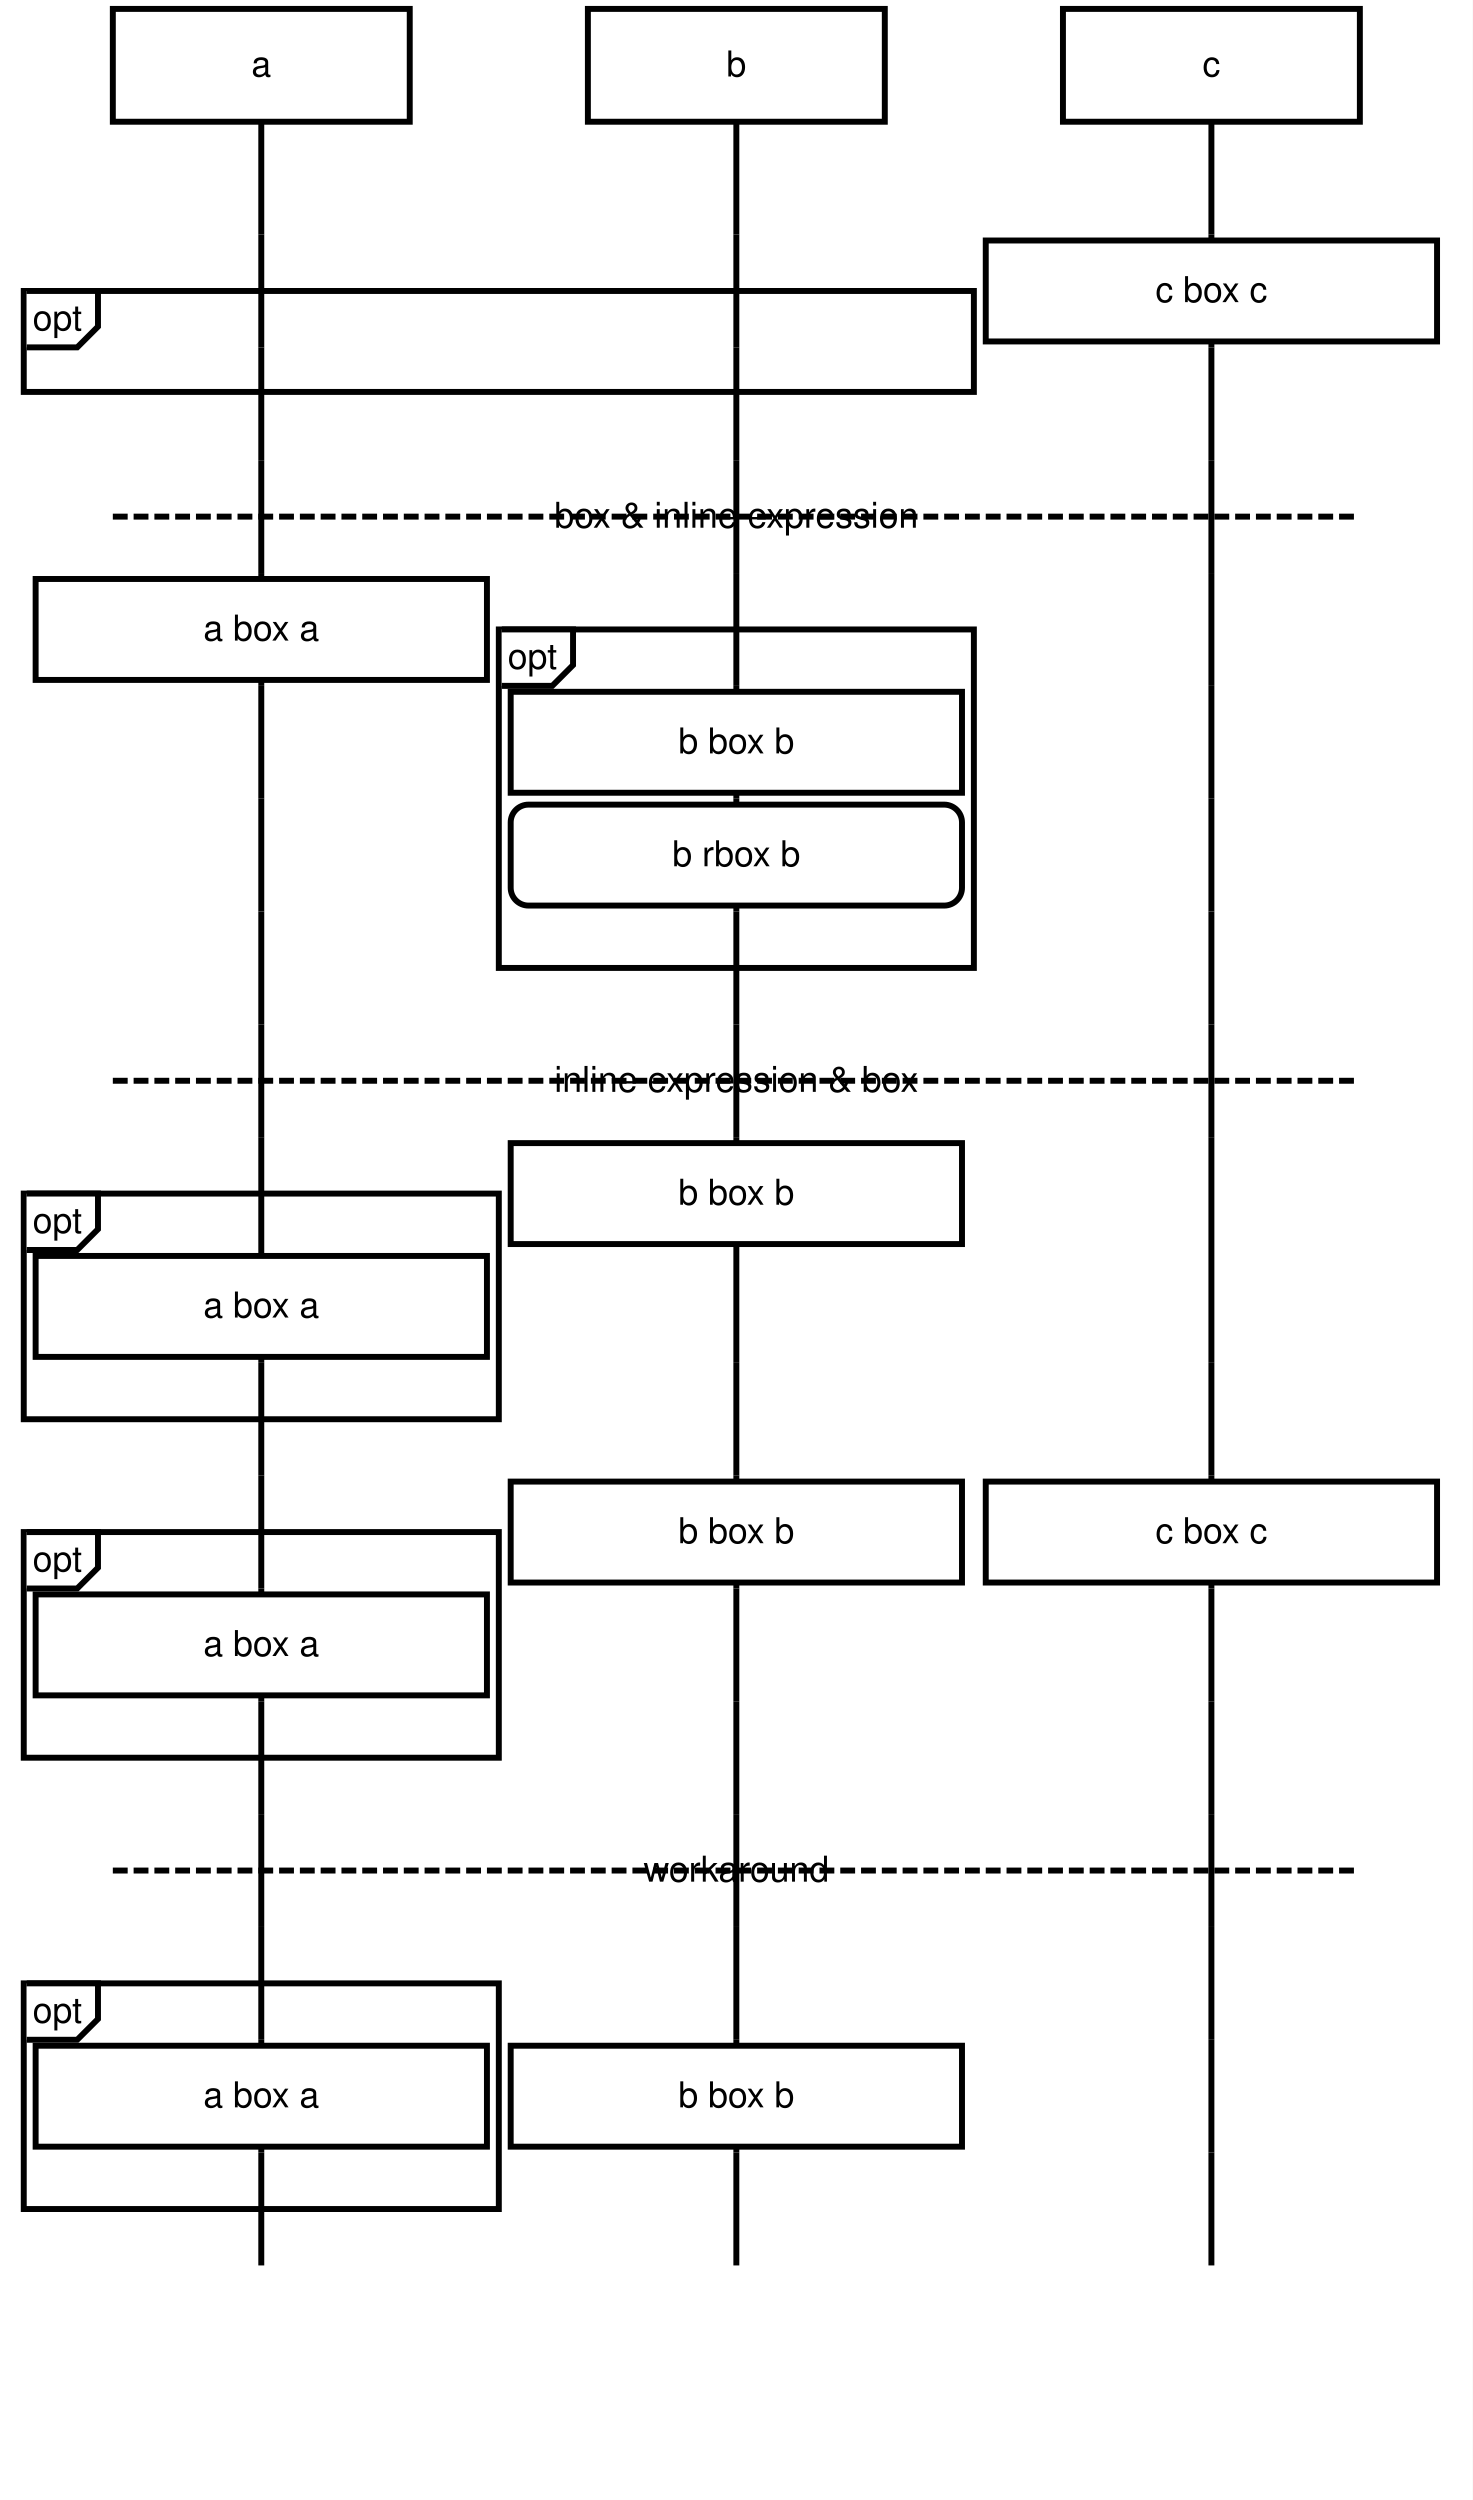
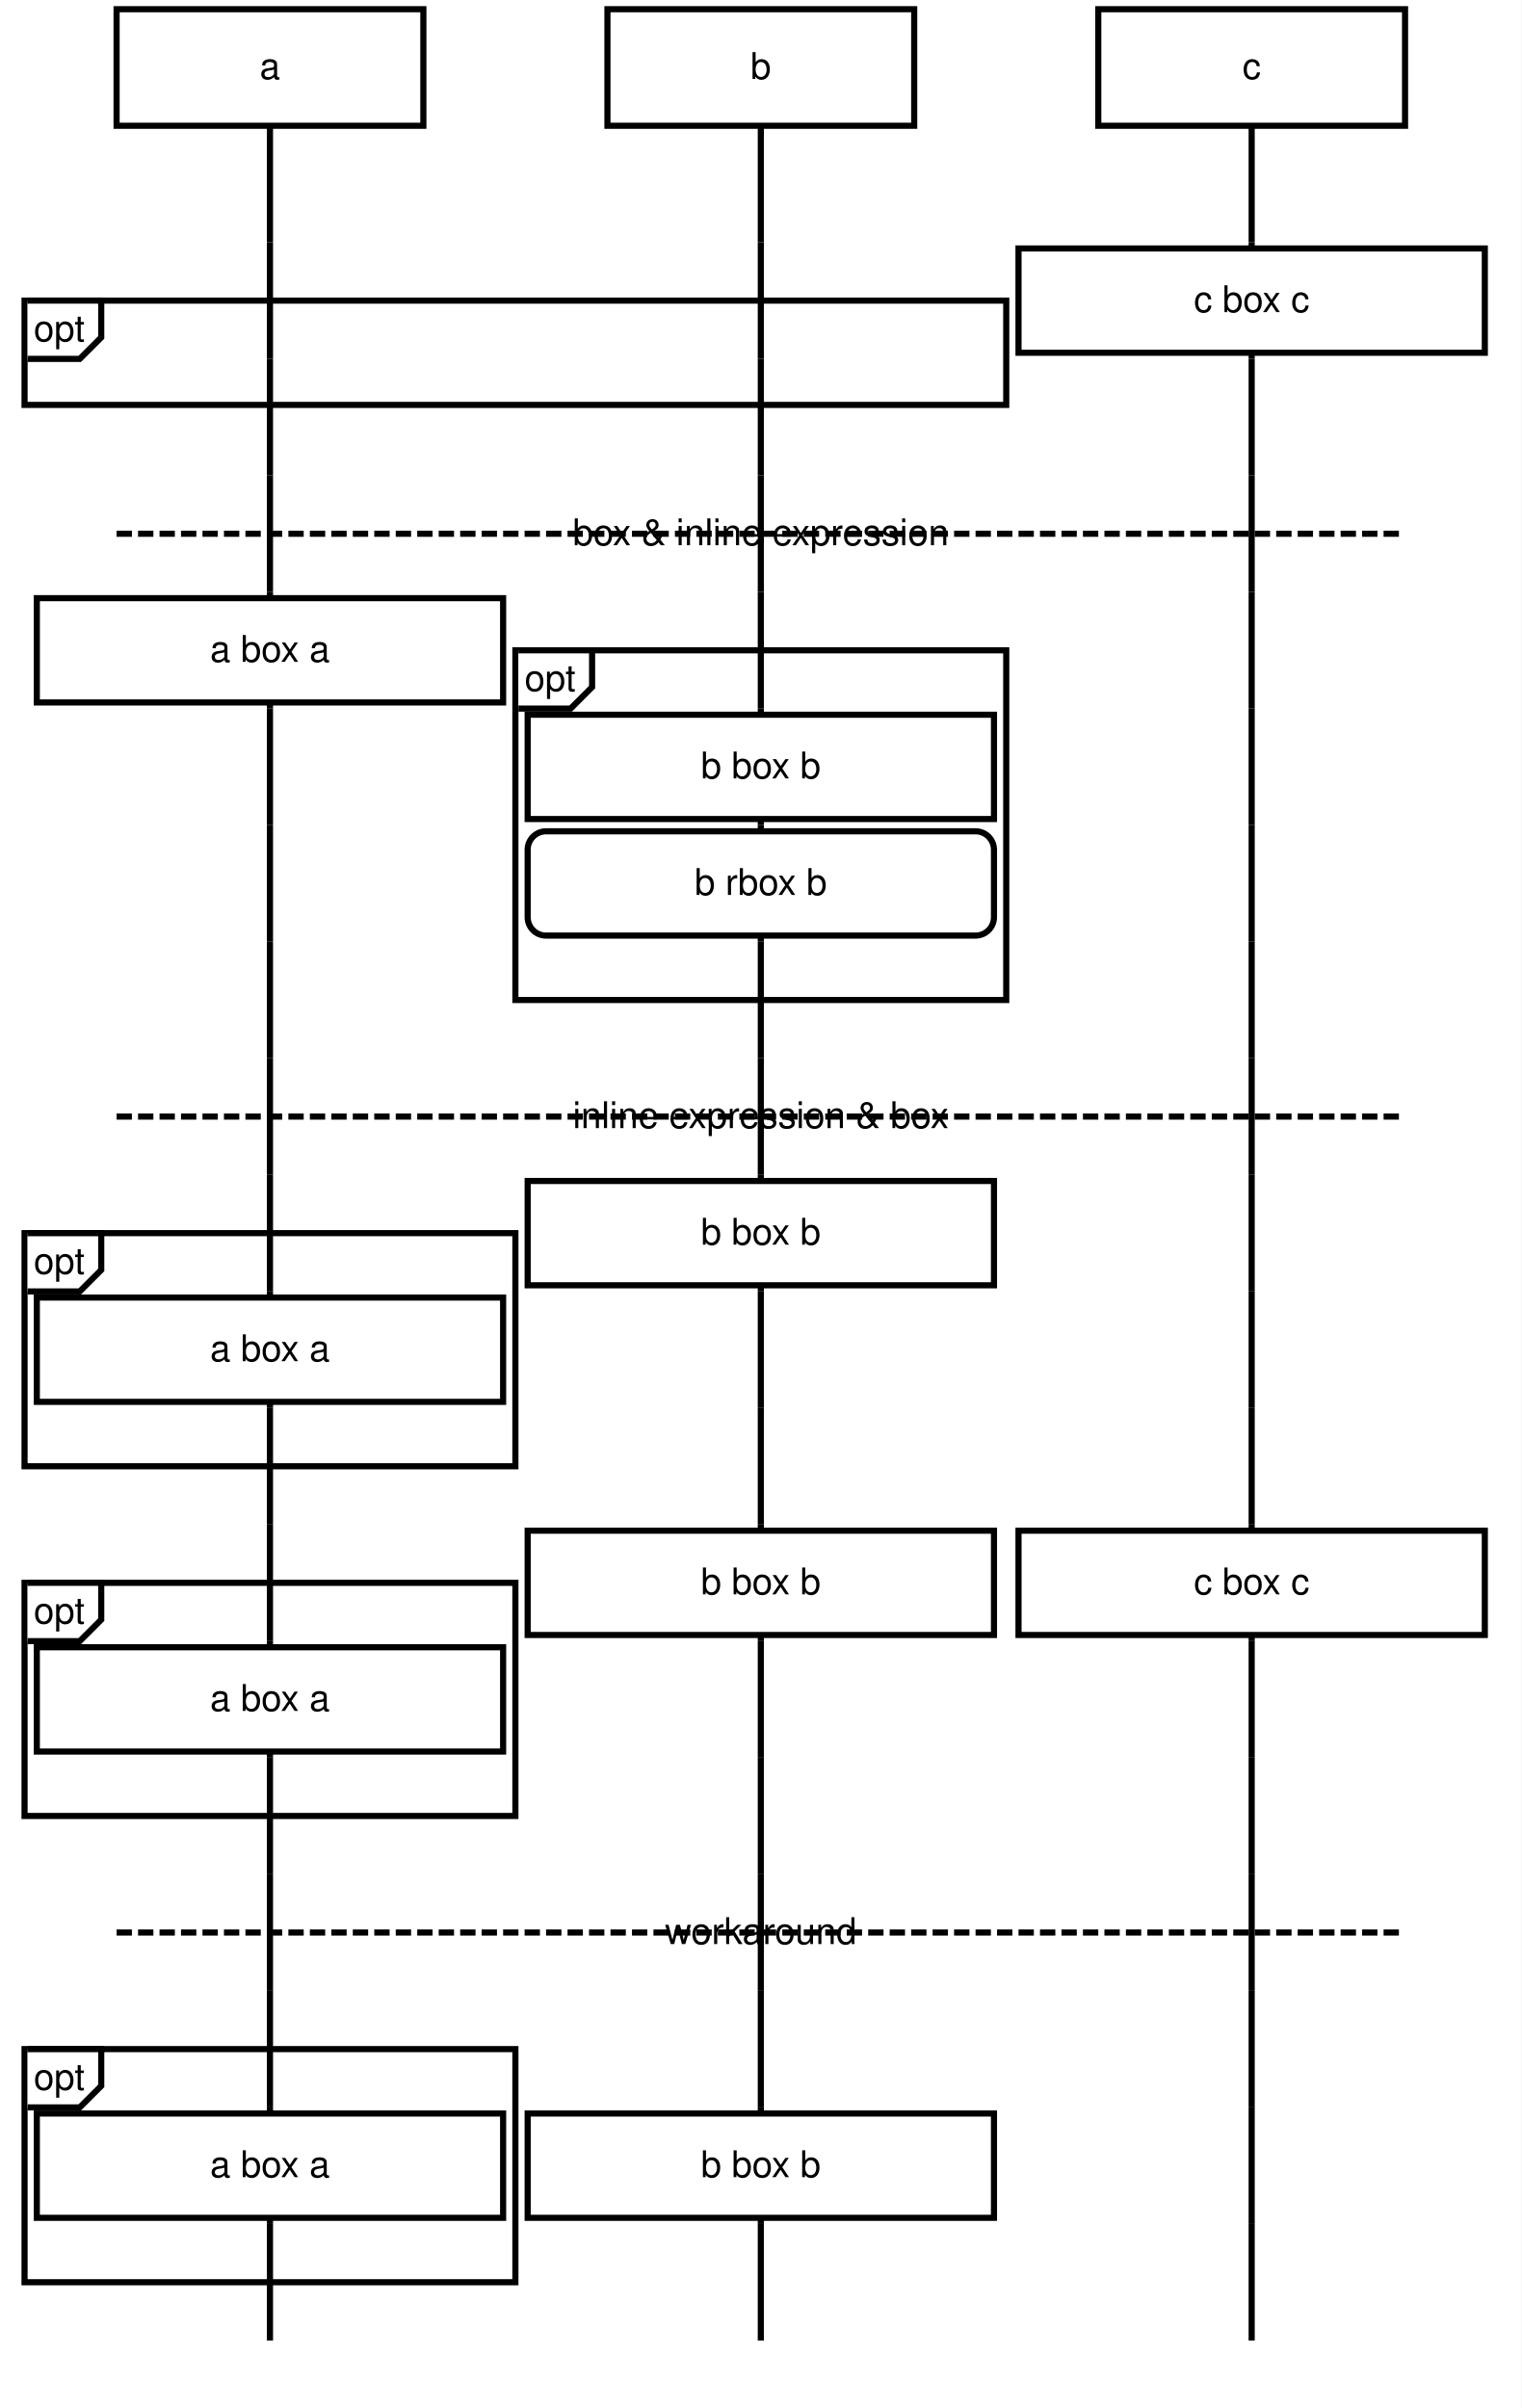
- <svg xmlns="http://www.w3.org/2000/svg" xmlns:xlink="http://www.w3.org/1999/xlink" version="1.1" id="mscgen_js-svg-__svg" class="mscgenjs-fence" width="496" height="842">
+ <svg xmlns="http://www.w3.org/2000/svg" xmlns:xlink="http://www.w3.org/1999/xlink" version="1.1" id="mscgen_js-svg-__svg" class="mscgenjs-fence" width="496" height="785">
  <defs>
    <style type="text/css">svg.mscgenjs-fence{font-family:Helvetica,sans-serif;font-size:12px;font-weight:normal;font-style:normal;text-decoration:none;background-color:white;stroke:black;stroke-width:2;color:black;}.mscgenjs-fence rect{fill:none;stroke:black;}.mscgenjs-fence rect.entity{fill:white;}.mscgenjs-fence rect.label-text-background{fill:white;stroke:white;stroke-width:0;}.mscgenjs-fence rect.bglayer{fill:white;stroke:white;stroke-width:0;}.mscgenjs-fence line{stroke:black;}.mscgenjs-fence line.return{stroke-dasharray:5,2;}.mscgenjs-fence line.comment{stroke-dasharray:5,2;}.mscgenjs-fence line.inline_expression_divider{stroke-dasharray:10,5;}.mscgenjs-fence text{color:inherit;stroke:none;text-anchor:middle;}.mscgenjs-fence text.entity-text{text-decoration:underline;}.mscgenjs-fence text.anchor-start{text-anchor:start;}.mscgenjs-fence path{stroke:black;color:black;fill:none;}.mscgenjs-fence .arrow-marker{overflow:visible;}.mscgenjs-fence .arrow-style{stroke-width:1;}.mscgenjs-fence .arcrowomit{stroke-dasharray:2,2;}.mscgenjs-fence rect.box, .mscgenjs-fence path.box{fill:white;}.mscgenjs-fence .inherit{stroke:inherit;color:inherit;}.mscgenjs-fence .inherit-fill{fill:inherit;}.mscgenjs-fence .watermark{stroke:black;color:black;fill:black;font-size:48pt;font-weight:bold;opacity:0.14;}</style>
    <g id="mscgen_js-svg-__svg__defs">
      <g id="mscgen_js-svg-__svgentities">
        <g id="mscgen_js-svg-__svga">
          <rect width="100" height="38" class="entity" />
          <g>
            <text x="50" y="22.75" class="entity-text ">
              <tspan>a</tspan>
            </text>
          </g>
        </g>
        <g id="mscgen_js-svg-__svgb">
          <rect width="100" height="38" x="160" class="entity" />
          <g>
            <text x="210" y="22.75" class="entity-text ">
              <tspan>b</tspan>
            </text>
          </g>
        </g>
        <g id="mscgen_js-svg-__svgc">
          <rect width="100" height="38" x="320" class="entity" />
          <g>
            <text x="370" y="22.75" class="entity-text ">
              <tspan>c</tspan>
            </text>
          </g>
        </g>
      </g>
      <g id="mscgen_js-svg-__svgarcrow">
        <line x1="50" y1="-19" x2="50" y2="19" class="mscgen_js-svg-__svgarcrow" />
        <line x1="210" y1="-19" x2="210" y2="19" class="mscgen_js-svg-__svgarcrow" />
        <line x1="370" y1="-19" x2="370" y2="19" class="mscgen_js-svg-__svgarcrow" />
      </g>
      <g id="mscgen_js-svg-__svg0_0_label">
        <path d="M-29,0 l24,0  l0,12 l-7,7 l-17,0 " class="box inline_expression_label" />
        <g>
          <text x="-27" y="13.25" class="inline_expression-text opt-text anchor-start ">
            <tspan>opt</tspan>
          </text>
        </g>
      </g>
      <g id="mscgen_js-svg-__svg0_1">
        <rect width="152" height="34" x="294" y="-17" class="box" />
        <g>
          <text x="370" y="3.75" class="box-text ">
            <tspan>c box c</tspan>
          </text>
        </g>
      </g>
      <g id="mscgen_js-svg-__svgarcrow_0">
        <line x1="50" y1="-19" x2="50" y2="19" class="arcrow" />
        <line x1="210" y1="-19" x2="210" y2="19" class="arcrow" />
        <line x1="370" y1="-19" x2="370" y2="19" class="arcrow" />
      </g>
      <g id="mscgen_js-svg-__svg1_0">
        <g id="mscgen_js-svg-__svg1_0_lbl" />
      </g>
      <g id="mscgen_js-svg-__svgarcrow_1">
        <line x1="50" y1="-19" x2="50" y2="19" class="arcrow" />
        <line x1="210" y1="-19" x2="210" y2="19" class="arcrow" />
        <line x1="370" y1="-19" x2="370" y2="19" class="arcrow" />
      </g>
      <g id="mscgen_js-svg-__svg2_0">
        <line x1="0" y1="0" x2="420" y2="0" class="comment" />
        <g id="mscgen_js-svg-__svg2_0_txt">
          <g id="mscgen_js-svg-__svg2_0_txt_lbl">
            <rect width="15" height="15" x="2" y="2" class="label-text-background" />
            <text x="210" y="3.75" class="empty-text comment-row-text ">
              <tspan>box &amp; inline expression</tspan>
            </text>
          </g>
        </g>
      </g>
      <g id="mscgen_js-svg-__svgarcrow_2">
        <line x1="50" y1="-19" x2="50" y2="19" class="arcrow" />
        <line x1="210" y1="-19" x2="210" y2="19" class="arcrow" />
        <line x1="370" y1="-19" x2="370" y2="19" class="arcrow" />
      </g>
      <g id="mscgen_js-svg-__svg3_0">
        <rect width="152" height="34" x="-26" y="-17" class="box" />
        <g>
          <text x="50" y="3.75" class="box-text ">
            <tspan>a box a</tspan>
          </text>
        </g>
      </g>
      <g id="mscgen_js-svg-__svg3_1_label">
        <path d="M131,0 l24,0  l0,12 l-7,7 l-17,0 " class="box inline_expression_label" />
        <g>
          <text x="133" y="13.25" class="inline_expression-text opt-text anchor-start ">
            <tspan>opt</tspan>
          </text>
        </g>
      </g>
      <g id="mscgen_js-svg-__svgarcrow_3">
        <line x1="50" y1="-19" x2="50" y2="19" class="arcrow" />
        <line x1="210" y1="-19" x2="210" y2="19" class="arcrow" />
        <line x1="370" y1="-19" x2="370" y2="19" class="arcrow" />
      </g>
      <g id="mscgen_js-svg-__svg4_0">
        <rect width="152" height="34" x="134" y="-17" class="box" />
        <g>
          <text x="210" y="3.75" class="box-text ">
            <tspan>b box b</tspan>
          </text>
        </g>
      </g>
      <g id="mscgen_js-svg-__svgarcrow_4">
        <line x1="50" y1="-19" x2="50" y2="19" class="arcrow" />
        <line x1="210" y1="-19" x2="210" y2="19" class="arcrow" />
        <line x1="370" y1="-19" x2="370" y2="19" class="arcrow" />
      </g>
      <g id="mscgen_js-svg-__svg5_0">
        <rect width="152" height="34" x="134" y="-17" rx="6" ry="6" class="box rbox" />
        <g>
          <text x="210" y="3.75" class="box-text rbox-text ">
            <tspan>b rbox b</tspan>
          </text>
        </g>
      </g>
      <g id="mscgen_js-svg-__svgarcrow_5">
        <line x1="50" y1="-19" x2="50" y2="19" class="arcrow" />
        <line x1="210" y1="-19" x2="210" y2="19" class="arcrow" />
        <line x1="370" y1="-19" x2="370" y2="19" class="arcrow" />
      </g>
      <g id="mscgen_js-svg-__svg6_0">
        <g id="mscgen_js-svg-__svg6_0_lbl" />
      </g>
      <g id="mscgen_js-svg-__svgarcrow_6">
        <line x1="50" y1="-19" x2="50" y2="19" class="arcrow" />
        <line x1="210" y1="-19" x2="210" y2="19" class="arcrow" />
        <line x1="370" y1="-19" x2="370" y2="19" class="arcrow" />
      </g>
      <g id="mscgen_js-svg-__svg7_0">
        <line x1="0" y1="0" x2="420" y2="0" class="comment" />
        <g id="mscgen_js-svg-__svg7_0_txt">
          <g id="mscgen_js-svg-__svg7_0_txt_lbl">
            <rect width="15" height="15" x="2" y="2" class="label-text-background" />
            <text x="210" y="3.75" class="empty-text comment-row-text ">
              <tspan>inline expression &amp; box</tspan>
            </text>
          </g>
        </g>
      </g>
      <g id="mscgen_js-svg-__svgarcrow_7">
        <line x1="50" y1="-19" x2="50" y2="19" class="arcrow" />
        <line x1="210" y1="-19" x2="210" y2="19" class="arcrow" />
        <line x1="370" y1="-19" x2="370" y2="19" class="arcrow" />
      </g>
      <g id="mscgen_js-svg-__svg8_0_label">
        <path d="M-29,0 l24,0  l0,12 l-7,7 l-17,0 " class="box inline_expression_label" />
        <g>
          <text x="-27" y="13.25" class="inline_expression-text opt-text anchor-start ">
            <tspan>opt</tspan>
          </text>
        </g>
      </g>
      <g id="mscgen_js-svg-__svg8_1">
        <rect width="152" height="34" x="134" y="-17" class="box" />
        <g>
          <text x="210" y="3.75" class="box-text ">
            <tspan>b box b</tspan>
          </text>
        </g>
      </g>
      <g id="mscgen_js-svg-__svgarcrow_8">
        <line x1="50" y1="-19" x2="50" y2="19" class="arcrow" />
        <line x1="210" y1="-19" x2="210" y2="19" class="arcrow" />
        <line x1="370" y1="-19" x2="370" y2="19" class="arcrow" />
      </g>
      <g id="mscgen_js-svg-__svg9_0">
        <rect width="152" height="34" x="-26" y="-17" class="box" />
        <g>
          <text x="50" y="3.75" class="box-text ">
            <tspan>a box a</tspan>
          </text>
        </g>
      </g>
      <g id="mscgen_js-svg-__svgarcrow_9">
        <line x1="50" y1="-19" x2="50" y2="19" class="arcrow" />
        <line x1="210" y1="-19" x2="210" y2="19" class="arcrow" />
        <line x1="370" y1="-19" x2="370" y2="19" class="arcrow" />
      </g>
      <g id="mscgen_js-svg-__svg10_0">
        <g id="mscgen_js-svg-__svg10_0_lbl" />
      </g>
      <g id="mscgen_js-svg-__svgarcrow_10">
        <line x1="50" y1="-19" x2="50" y2="19" class="arcrow" />
        <line x1="210" y1="-19" x2="210" y2="19" class="arcrow" />
        <line x1="370" y1="-19" x2="370" y2="19" class="arcrow" />
      </g>
      <g id="mscgen_js-svg-__svg11_0">
        <rect width="152" height="34" x="134" y="-17" class="box" />
        <g>
          <text x="210" y="3.75" class="box-text ">
            <tspan>b box b</tspan>
          </text>
        </g>
      </g>
      <g id="mscgen_js-svg-__svg11_1">
        <rect width="152" height="34" x="294" y="-17" class="box" />
        <g>
          <text x="370" y="3.75" class="box-text ">
            <tspan>c box c</tspan>
          </text>
        </g>
      </g>
      <g id="mscgen_js-svg-__svg11_2_label">
        <path d="M-29,0 l24,0  l0,12 l-7,7 l-17,0 " class="box inline_expression_label" />
        <g>
          <text x="-27" y="13.25" class="inline_expression-text opt-text anchor-start ">
            <tspan>opt</tspan>
          </text>
        </g>
      </g>
      <g id="mscgen_js-svg-__svgarcrow_11">
        <line x1="50" y1="-19" x2="50" y2="19" class="arcrow" />
        <line x1="210" y1="-19" x2="210" y2="19" class="arcrow" />
        <line x1="370" y1="-19" x2="370" y2="19" class="arcrow" />
      </g>
      <g id="mscgen_js-svg-__svg12_0">
        <rect width="152" height="34" x="-26" y="-17" class="box" />
        <g>
          <text x="50" y="3.75" class="box-text ">
            <tspan>a box a</tspan>
          </text>
        </g>
      </g>
      <g id="mscgen_js-svg-__svgarcrow_12">
        <line x1="50" y1="-19" x2="50" y2="19" class="arcrow" />
        <line x1="210" y1="-19" x2="210" y2="19" class="arcrow" />
        <line x1="370" y1="-19" x2="370" y2="19" class="arcrow" />
      </g>
      <g id="mscgen_js-svg-__svg13_0">
        <g id="mscgen_js-svg-__svg13_0_lbl" />
      </g>
      <g id="mscgen_js-svg-__svgarcrow_13">
        <line x1="50" y1="-19" x2="50" y2="19" class="arcrow" />
        <line x1="210" y1="-19" x2="210" y2="19" class="arcrow" />
        <line x1="370" y1="-19" x2="370" y2="19" class="arcrow" />
      </g>
      <g id="mscgen_js-svg-__svg14_0">
        <line x1="0" y1="0" x2="420" y2="0" class="comment" />
        <g id="mscgen_js-svg-__svg14_0_txt">
          <g id="mscgen_js-svg-__svg14_0_txt_lbl">
            <rect width="15" height="15" x="2" y="2" class="label-text-background" />
            <text x="210" y="3.75" class="empty-text comment-row-text ">
              <tspan>workaround</tspan>
            </text>
          </g>
        </g>
      </g>
      <g id="mscgen_js-svg-__svgarcrow_14">
        <line x1="50" y1="-19" x2="50" y2="19" class="arcrow" />
        <line x1="210" y1="-19" x2="210" y2="19" class="arcrow" />
        <line x1="370" y1="-19" x2="370" y2="19" class="arcrow" />
      </g>
      <g id="mscgen_js-svg-__svg15_0_label">
        <path d="M-29,0 l24,0  l0,12 l-7,7 l-17,0 " class="box inline_expression_label" />
        <g>
          <text x="-27" y="13.25" class="inline_expression-text opt-text anchor-start ">
            <tspan>opt</tspan>
          </text>
        </g>
      </g>
      <g id="mscgen_js-svg-__svgarcrow_15">
        <line x1="50" y1="-19" x2="50" y2="19" class="arcrow" />
        <line x1="210" y1="-19" x2="210" y2="19" class="arcrow" />
        <line x1="370" y1="-19" x2="370" y2="19" class="arcrow" />
      </g>
      <g id="mscgen_js-svg-__svg16_0">
        <rect width="152" height="34" x="-26" y="-17" class="box" />
        <g>
          <text x="50" y="3.75" class="box-text ">
            <tspan>a box a</tspan>
          </text>
        </g>
      </g>
      <g id="mscgen_js-svg-__svg16_1">
        <rect width="152" height="34" x="134" y="-17" class="box" />
        <g>
          <text x="210" y="3.75" class="box-text ">
            <tspan>b box b</tspan>
          </text>
        </g>
      </g>
      <g id="mscgen_js-svg-__svgarcrow_16">
        <line x1="50" y1="-19" x2="50" y2="19" class="arcrow" />
        <line x1="210" y1="-19" x2="210" y2="19" class="arcrow" />
        <line x1="370" y1="-19" x2="370" y2="19" class="arcrow" />
      </g>
      <g id="mscgen_js-svg-__svg17_0">
        <g id="mscgen_js-svg-__svg17_0_lbl" />
      </g>
      <g id="mscgen_js-svg-__svgarcrow_17">
        <line x1="50" y1="-19" x2="50" y2="19" class="arcrow" />
        <line x1="210" y1="-19" x2="210" y2="19" class="arcrow" />
        <line x1="370" y1="-19" x2="370" y2="19" class="arcrow" />
      </g>
      <g id="mscgen_js-svg-__svg0_0">
        <rect width="320" height="34" x="-30" class="box inline_expression opt" />
        <g />
      </g>
      <g id="mscgen_js-svg-__svg3_1">
        <rect width="160" height="114" x="130" class="box inline_expression opt" />
        <g />
      </g>
      <g id="mscgen_js-svg-__svg8_0">
        <rect width="160" height="76" x="-30" class="box inline_expression opt" />
        <g />
      </g>
      <g id="mscgen_js-svg-__svg11_2">
        <rect width="160" height="76" x="-30" class="box inline_expression opt" />
        <g />
      </g>
      <g id="mscgen_js-svg-__svg15_0">
        <rect width="160" height="76" x="-30" class="box inline_expression opt" />
        <g />
      </g>
    </g>
  </defs>
  <g id="mscgen_js-svg-__svg__body" transform="translate(38,3) scale(1,1)">
    <g id="mscgen_js-svg-__svg__background">
-       <rect width="496" height="842" x="-38" y="-3" class="bglayer" />
+       <rect width="496" height="785" x="-38" y="-3" class="bglayer" />
    </g>
    <g id="mscgen_js-svg-__svg__arcspanlayer">
      <use x="0" y="95" xlink:href="#mscgen_js-svg-__svg0_0" />
      <use x="0" y="209" xlink:href="#mscgen_js-svg-__svg3_1" />
      <use x="0" y="399" xlink:href="#mscgen_js-svg-__svg8_0" />
      <use x="0" y="513" xlink:href="#mscgen_js-svg-__svg11_2" />
      <use x="0" y="665" xlink:href="#mscgen_js-svg-__svg15_0" />
    </g>
    <g id="mscgen_js-svg-__svg__lifelinelayer">
      <use x="0" y="57" xlink:href="#mscgen_js-svg-__svgarcrow" />
      <use x="0" y="95" xlink:href="#mscgen_js-svg-__svgarcrow_0" />
      <use x="0" y="133" xlink:href="#mscgen_js-svg-__svgarcrow_1" />
      <use x="0" y="171" xlink:href="#mscgen_js-svg-__svgarcrow_2" />
      <use x="0" y="209" xlink:href="#mscgen_js-svg-__svgarcrow_3" />
      <use x="0" y="247" xlink:href="#mscgen_js-svg-__svgarcrow_4" />
      <use x="0" y="285" xlink:href="#mscgen_js-svg-__svgarcrow_5" />
      <use x="0" y="323" xlink:href="#mscgen_js-svg-__svgarcrow_6" />
      <use x="0" y="361" xlink:href="#mscgen_js-svg-__svgarcrow_7" />
      <use x="0" y="399" xlink:href="#mscgen_js-svg-__svgarcrow_8" />
      <use x="0" y="437" xlink:href="#mscgen_js-svg-__svgarcrow_9" />
      <use x="0" y="475" xlink:href="#mscgen_js-svg-__svgarcrow_10" />
      <use x="0" y="513" xlink:href="#mscgen_js-svg-__svgarcrow_11" />
      <use x="0" y="551" xlink:href="#mscgen_js-svg-__svgarcrow_12" />
      <use x="0" y="589" xlink:href="#mscgen_js-svg-__svgarcrow_13" />
      <use x="0" y="627" xlink:href="#mscgen_js-svg-__svgarcrow_14" />
      <use x="0" y="665" xlink:href="#mscgen_js-svg-__svgarcrow_15" />
      <use x="0" y="703" xlink:href="#mscgen_js-svg-__svgarcrow_16" />
      <use x="0" y="741" xlink:href="#mscgen_js-svg-__svgarcrow_17" />
    </g>
    <g id="mscgen_js-svg-__svg__sequencelayer">
      <use x="0" y="0" xlink:href="#mscgen_js-svg-__svgentities" />
      <use x="0" y="133" xlink:href="#mscgen_js-svg-__svg1_0" />
      <use x="0" y="171" xlink:href="#mscgen_js-svg-__svg2_0" />
      <use x="0" y="323" xlink:href="#mscgen_js-svg-__svg6_0" />
      <use x="0" y="361" xlink:href="#mscgen_js-svg-__svg7_0" />
      <use x="0" y="475" xlink:href="#mscgen_js-svg-__svg10_0" />
      <use x="0" y="589" xlink:href="#mscgen_js-svg-__svg13_0" />
      <use x="0" y="627" xlink:href="#mscgen_js-svg-__svg14_0" />
      <use x="0" y="741" xlink:href="#mscgen_js-svg-__svg17_0" />
    </g>
    <g id="mscgen_js-svg-__svg__notelayer">
      <use x="0" y="95" xlink:href="#mscgen_js-svg-__svg0_0_label" />
      <use x="0" y="95" xlink:href="#mscgen_js-svg-__svg0_1" />
      <use x="0" y="209" xlink:href="#mscgen_js-svg-__svg3_0" />
      <use x="0" y="209" xlink:href="#mscgen_js-svg-__svg3_1_label" />
      <use x="0" y="247" xlink:href="#mscgen_js-svg-__svg4_0" />
      <use x="0" y="285" xlink:href="#mscgen_js-svg-__svg5_0" />
      <use x="0" y="399" xlink:href="#mscgen_js-svg-__svg8_0_label" />
      <use x="0" y="399" xlink:href="#mscgen_js-svg-__svg8_1" />
      <use x="0" y="437" xlink:href="#mscgen_js-svg-__svg9_0" />
      <use x="0" y="513" xlink:href="#mscgen_js-svg-__svg11_0" />
      <use x="0" y="513" xlink:href="#mscgen_js-svg-__svg11_1" />
      <use x="0" y="513" xlink:href="#mscgen_js-svg-__svg11_2_label" />
      <use x="0" y="551" xlink:href="#mscgen_js-svg-__svg12_0" />
      <use x="0" y="665" xlink:href="#mscgen_js-svg-__svg15_0_label" />
      <use x="0" y="703" xlink:href="#mscgen_js-svg-__svg16_0" />
      <use x="0" y="703" xlink:href="#mscgen_js-svg-__svg16_1" />
    </g>
    <g id="mscgen_js-svg-__svg__watermark" />
    <g id="mscgen_js-svg-__svg__onionskin" class="onionskin" />
  </g>
</svg>
